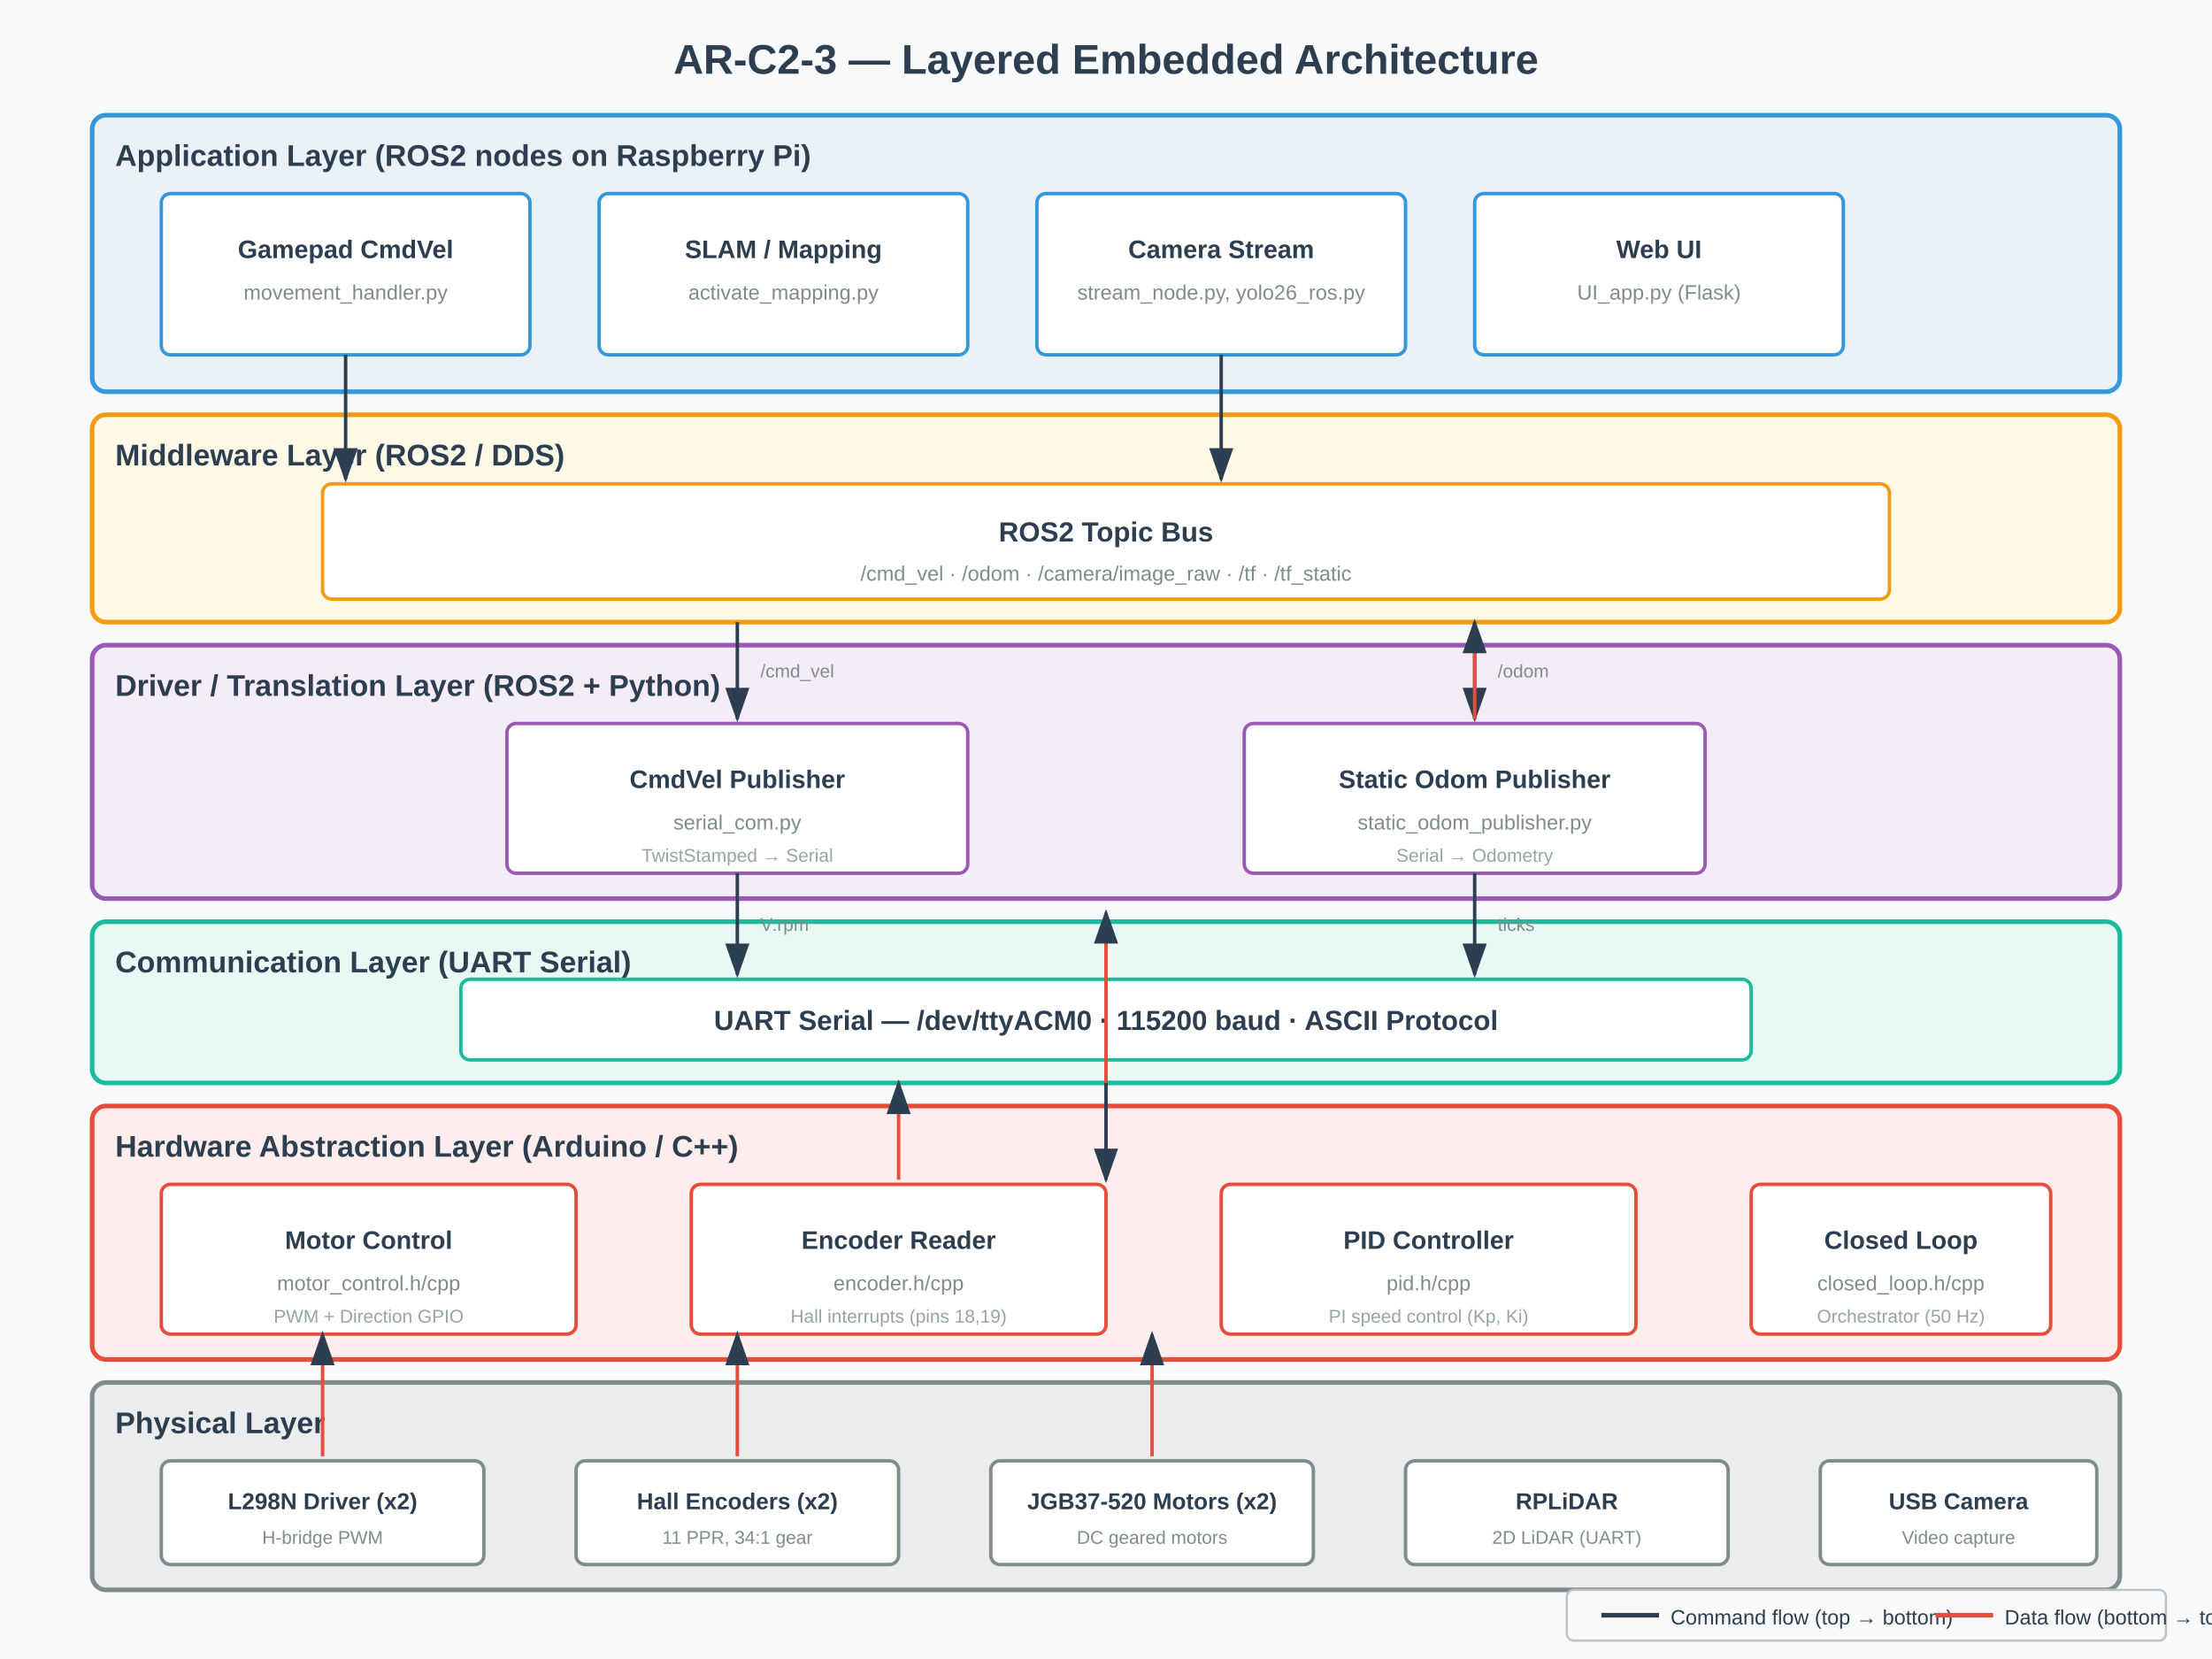
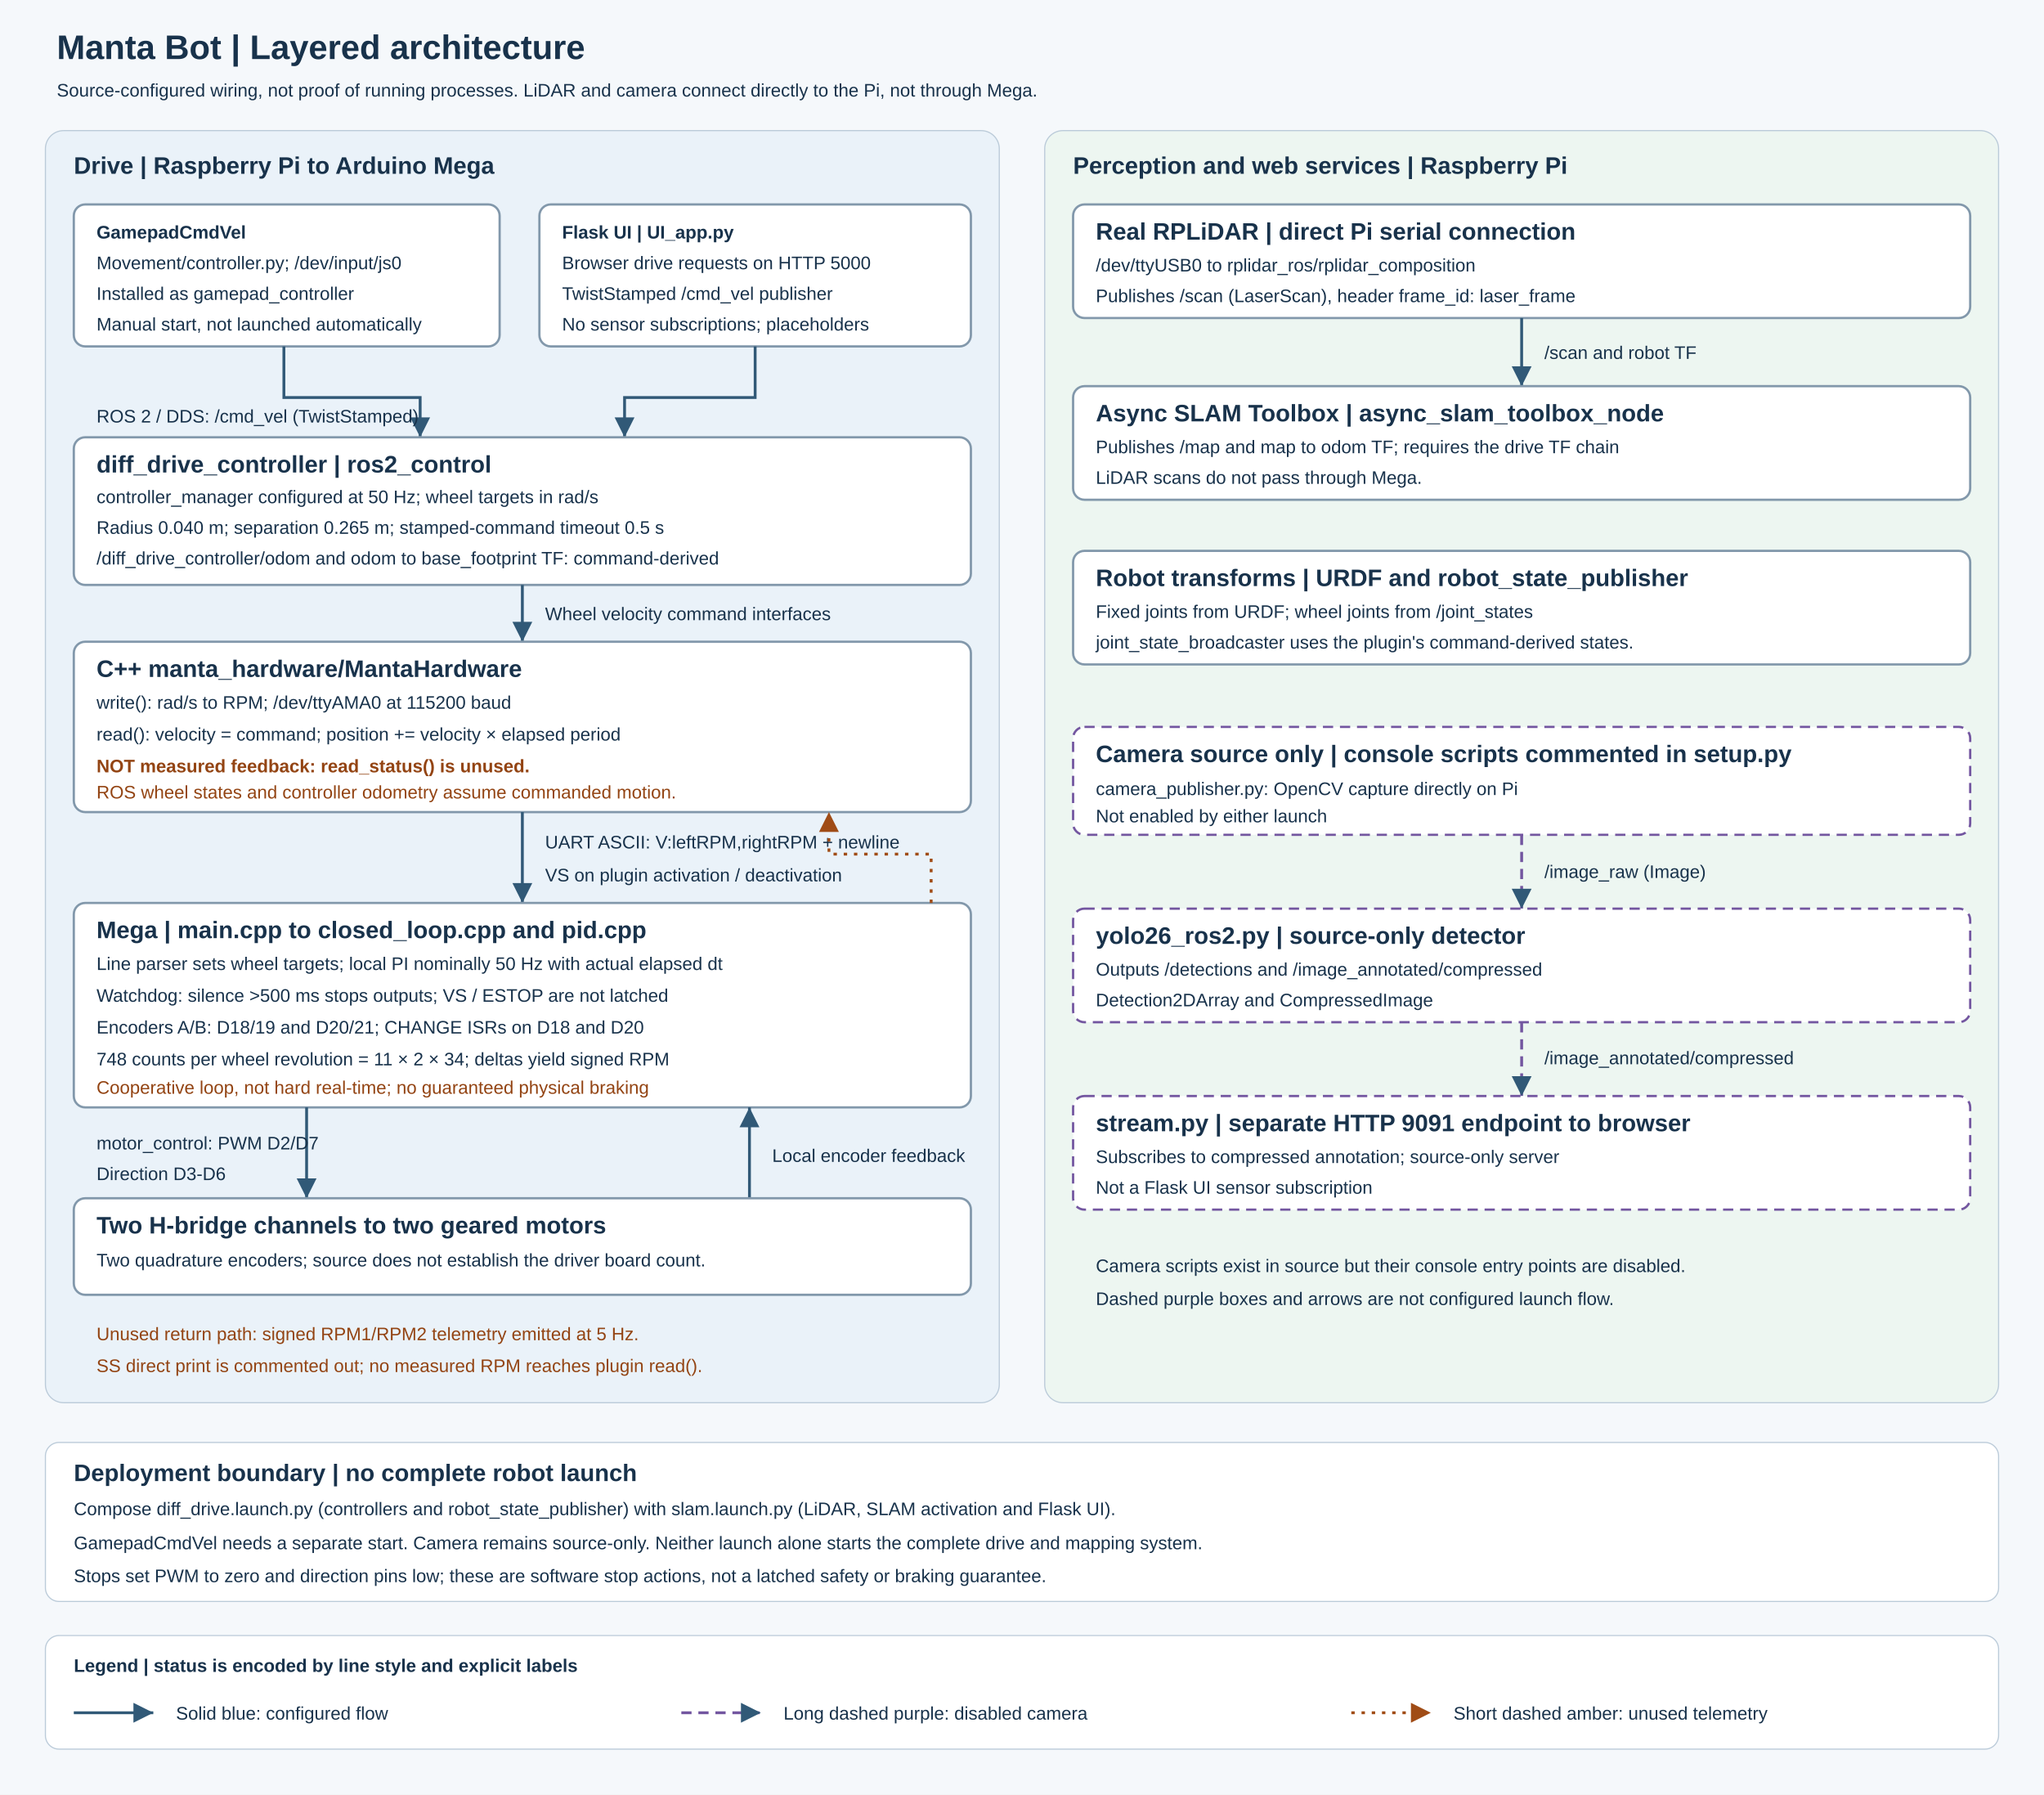
- <svg xmlns="http://www.w3.org/2000/svg" viewBox="0 0 960 720" font-family="'Segoe UI', Arial, sans-serif">
-   <rect width="960" height="720" fill="#f8f9fa" />
-   <text x="480" y="32" text-anchor="middle" font-size="18" font-weight="bold" fill="#2c3e50">AR-C2-3 — Layered Embedded Architecture</text>
-   <rect x="40" y="50" width="880" height="120" rx="6" fill="#eaf2f8" stroke="#3498db" stroke-width="2" />
-   <text x="50" y="72" font-size="13" font-weight="bold" fill="#2c3e50">Application Layer (ROS2 nodes on Raspberry Pi)</text>
-   <rect x="40" y="180" width="880" height="90" rx="6" fill="#fef9e7" stroke="#f39c12" stroke-width="2" />
-   <text x="50" y="202" font-size="13" font-weight="bold" fill="#2c3e50">Middleware Layer (ROS2 / DDS)</text>
-   <rect x="40" y="280" width="880" height="110" rx="6" fill="#f4ecf7" stroke="#9b59b6" stroke-width="2" />
-   <text x="50" y="302" font-size="13" font-weight="bold" fill="#2c3e50">Driver / Translation Layer (ROS2 + Python)</text>
-   <rect x="40" y="400" width="880" height="70" rx="6" fill="#e8f8f5" stroke="#1abc9c" stroke-width="2" />
-   <text x="50" y="422" font-size="13" font-weight="bold" fill="#2c3e50">Communication Layer (UART Serial)</text>
-   <rect x="40" y="480" width="880" height="110" rx="6" fill="#fdedec" stroke="#e74c3c" stroke-width="2" />
-   <text x="50" y="502" font-size="13" font-weight="bold" fill="#2c3e50">Hardware Abstraction Layer (Arduino / C++)</text>
-   <rect x="40" y="600" width="880" height="90" rx="6" fill="#eaecee" stroke="#7f8c8d" stroke-width="2" />
-   <text x="50" y="622" font-size="13" font-weight="bold" fill="#2c3e50">Physical Layer</text>
-   <rect x="70" y="84" width="160" height="70" rx="4" fill="#ffffff" stroke="#3498db" stroke-width="1.5" />
-   <text x="150" y="112" text-anchor="middle" font-size="11" font-weight="bold" fill="#2c3e50">Gamepad CmdVel</text>
-   <text x="150" y="130" text-anchor="middle" font-size="9" fill="#7f8c8d">movement_handler.py</text>
-   <rect x="260" y="84" width="160" height="70" rx="4" fill="#ffffff" stroke="#3498db" stroke-width="1.5" />
-   <text x="340" y="112" text-anchor="middle" font-size="11" font-weight="bold" fill="#2c3e50">SLAM / Mapping</text>
-   <text x="340" y="130" text-anchor="middle" font-size="9" fill="#7f8c8d">activate_mapping.py</text>
-   <rect x="450" y="84" width="160" height="70" rx="4" fill="#ffffff" stroke="#3498db" stroke-width="1.5" />
-   <text x="530" y="112" text-anchor="middle" font-size="11" font-weight="bold" fill="#2c3e50">Camera Stream</text>
-   <text x="530" y="130" text-anchor="middle" font-size="9" fill="#7f8c8d">stream_node.py, yolo26_ros.py</text>
-   <rect x="640" y="84" width="160" height="70" rx="4" fill="#ffffff" stroke="#3498db" stroke-width="1.5" />
-   <text x="720" y="112" text-anchor="middle" font-size="11" font-weight="bold" fill="#2c3e50">Web UI</text>
-   <text x="720" y="130" text-anchor="middle" font-size="9" fill="#7f8c8d">UI_app.py (Flask)</text>
-   <rect x="140" y="210" width="680" height="50" rx="4" fill="#ffffff" stroke="#f39c12" stroke-width="1.5" />
-   <text x="480" y="235" text-anchor="middle" font-size="12" font-weight="bold" fill="#2c3e50">ROS2 Topic Bus</text>
-   <text x="480" y="252" text-anchor="middle" font-size="9" fill="#7f8c8d">/cmd_vel · /odom · /camera/image_raw · /tf · /tf_static</text>
-   <rect x="220" y="314" width="200" height="65" rx="4" fill="#ffffff" stroke="#9b59b6" stroke-width="1.5" />
-   <text x="320" y="342" text-anchor="middle" font-size="11" font-weight="bold" fill="#2c3e50">CmdVel Publisher</text>
-   <text x="320" y="360" text-anchor="middle" font-size="9" fill="#7f8c8d">serial_com.py</text>
-   <text x="320" y="374" text-anchor="middle" font-size="8" fill="#95a5a6">TwistStamped → Serial</text>
-   <rect x="540" y="314" width="200" height="65" rx="4" fill="#ffffff" stroke="#9b59b6" stroke-width="1.5" />
-   <text x="640" y="342" text-anchor="middle" font-size="11" font-weight="bold" fill="#2c3e50">Static Odom Publisher</text>
-   <text x="640" y="360" text-anchor="middle" font-size="9" fill="#7f8c8d">static_odom_publisher.py</text>
-   <text x="640" y="374" text-anchor="middle" font-size="8" fill="#95a5a6">Serial → Odometry</text>
-   <rect x="200" y="425" width="560" height="35" rx="4" fill="#ffffff" stroke="#1abc9c" stroke-width="1.5" />
-   <text x="480" y="447" text-anchor="middle" font-size="12" font-weight="bold" fill="#2c3e50">UART Serial — /dev/ttyACM0 · 115200 baud · ASCII Protocol</text>
-   <rect x="70" y="514" width="180" height="65" rx="4" fill="#ffffff" stroke="#e74c3c" stroke-width="1.5" />
-   <text x="160" y="542" text-anchor="middle" font-size="11" font-weight="bold" fill="#2c3e50">Motor Control</text>
-   <text x="160" y="560" text-anchor="middle" font-size="9" fill="#7f8c8d">motor_control.h/cpp</text>
-   <text x="160" y="574" text-anchor="middle" font-size="8" fill="#95a5a6">PWM + Direction GPIO</text>
-   <rect x="300" y="514" width="180" height="65" rx="4" fill="#ffffff" stroke="#e74c3c" stroke-width="1.5" />
-   <text x="390" y="542" text-anchor="middle" font-size="11" font-weight="bold" fill="#2c3e50">Encoder Reader</text>
-   <text x="390" y="560" text-anchor="middle" font-size="9" fill="#7f8c8d">encoder.h/cpp</text>
-   <text x="390" y="574" text-anchor="middle" font-size="8" fill="#95a5a6">Hall interrupts (pins 18,19)</text>
-   <rect x="530" y="514" width="180" height="65" rx="4" fill="#ffffff" stroke="#e74c3c" stroke-width="1.5" />
-   <text x="620" y="542" text-anchor="middle" font-size="11" font-weight="bold" fill="#2c3e50">PID Controller</text>
-   <text x="620" y="560" text-anchor="middle" font-size="9" fill="#7f8c8d">pid.h/cpp</text>
-   <text x="620" y="574" text-anchor="middle" font-size="8" fill="#95a5a6">PI speed control (Kp, Ki)</text>
-   <rect x="760" y="514" width="130" height="65" rx="4" fill="#ffffff" stroke="#e74c3c" stroke-width="1.5" />
-   <text x="825" y="542" text-anchor="middle" font-size="11" font-weight="bold" fill="#2c3e50">Closed Loop</text>
-   <text x="825" y="560" text-anchor="middle" font-size="9" fill="#7f8c8d">closed_loop.h/cpp</text>
-   <text x="825" y="574" text-anchor="middle" font-size="8" fill="#95a5a6">Orchestrator (50 Hz)</text>
-   <rect x="70" y="634" width="140" height="45" rx="4" fill="#ffffff" stroke="#7f8c8d" stroke-width="1.5" />
-   <text x="140" y="655" text-anchor="middle" font-size="10" font-weight="bold" fill="#2c3e50">L298N Driver (x2)</text>
-   <text x="140" y="670" text-anchor="middle" font-size="8" fill="#7f8c8d">H-bridge PWM</text>
-   <rect x="250" y="634" width="140" height="45" rx="4" fill="#ffffff" stroke="#7f8c8d" stroke-width="1.5" />
-   <text x="320" y="655" text-anchor="middle" font-size="10" font-weight="bold" fill="#2c3e50">Hall Encoders (x2)</text>
-   <text x="320" y="670" text-anchor="middle" font-size="8" fill="#7f8c8d">11 PPR, 34:1 gear</text>
-   <rect x="430" y="634" width="140" height="45" rx="4" fill="#ffffff" stroke="#7f8c8d" stroke-width="1.5" />
-   <text x="500" y="655" text-anchor="middle" font-size="10" font-weight="bold" fill="#2c3e50">JGB37-520 Motors (x2)</text>
-   <text x="500" y="670" text-anchor="middle" font-size="8" fill="#7f8c8d">DC geared motors</text>
-   <rect x="610" y="634" width="140" height="45" rx="4" fill="#ffffff" stroke="#7f8c8d" stroke-width="1.5" />
-   <text x="680" y="655" text-anchor="middle" font-size="10" font-weight="bold" fill="#2c3e50">RPLiDAR</text>
-   <text x="680" y="670" text-anchor="middle" font-size="8" fill="#7f8c8d">2D LiDAR (UART)</text>
-   <rect x="790" y="634" width="120" height="45" rx="4" fill="#ffffff" stroke="#7f8c8d" stroke-width="1.5" />
-   <text x="850" y="655" text-anchor="middle" font-size="10" font-weight="bold" fill="#2c3e50">USB Camera</text>
-   <text x="850" y="670" text-anchor="middle" font-size="8" fill="#7f8c8d">Video capture</text>
+ <svg xmlns="http://www.w3.org/2000/svg" viewBox="0 0 1800 1580" font-family="Arial, sans-serif" font-size="16" fill="#18324b" role="img" aria-labelledby="title desc">
  <defs>
-     <marker id="arrowhead" markerWidth="10" markerHeight="7" refX="9" refY="3.5" orient="auto">
-       <polygon points="0 0, 10 3.5, 0 7" fill="#2c3e50" />
+     <marker id="arrow" viewBox="0 0 10 10" refX="10" refY="5" markerWidth="7" markerHeight="7" orient="auto">
+       <path d="M0 0 L10 5 L0 10 Z" fill="#315977" />
    </marker>
+     <marker id="unused-arrow" viewBox="0 0 10 10" refX="10" refY="5" markerWidth="7" markerHeight="7" orient="auto">
+       <path d="M0 0 L10 5 L0 10 Z" fill="#a04c16" />
+     </marker>
+     <style>
+       .card{fill:#fff;stroke:#8298ab;stroke-width:2}.edge{fill:none;stroke:#315977;stroke-width:2.5;marker-end:url(#arrow)}
+       .disabled{stroke:#7356a0;stroke-dasharray:9 6}.unused{fill:none;stroke:#a04c16;stroke-width:2.5;stroke-dasharray:3 6;marker-end:url(#unused-arrow)}
+       .heading{font-size:21px;font-weight:bold}.warning{fill:#934413}.small{font-size:15px}
+     </style>
  </defs>
-   <line x1="150" y1="154" x2="150" y2="208" stroke="#2c3e50" stroke-width="1.5" marker-end="url(#arrowhead)" />
-   <line x1="530" y1="154" x2="530" y2="208" stroke="#2c3e50" stroke-width="1.5" marker-end="url(#arrowhead)" />
-   <line x1="320" y1="270" x2="320" y2="312" stroke="#2c3e50" stroke-width="1.5" marker-end="url(#arrowhead)" />
-   <text x="330" y="294" font-size="8" fill="#7f8c8d">/cmd_vel</text>
-   <line x1="640" y1="270" x2="640" y2="312" stroke="#2c3e50" stroke-width="1.5" marker-end="url(#arrowhead)" />
-   <text x="650" y="294" font-size="8" fill="#7f8c8d">/odom</text>
-   <line x1="320" y1="379" x2="320" y2="423" stroke="#2c3e50" stroke-width="1.5" marker-end="url(#arrowhead)" />
-   <text x="330" y="404" font-size="8" fill="#7f8c8d">V:rpm</text>
-   <line x1="640" y1="379" x2="640" y2="423" stroke="#2c3e50" stroke-width="1.5" marker-end="url(#arrowhead)" />
-   <text x="650" y="404" font-size="8" fill="#7f8c8d">ticks</text>
-   <line x1="480" y1="470" x2="480" y2="512" stroke="#2c3e50" stroke-width="1.5" marker-end="url(#arrowhead)" />
-   <line x1="140" y1="632" x2="140" y2="579" stroke="#e74c3c" stroke-width="1.5" marker-end="url(#arrowhead)" />
-   <line x1="320" y1="632" x2="320" y2="579" stroke="#e74c3c" stroke-width="1.5" marker-end="url(#arrowhead)" />
-   <line x1="500" y1="632" x2="500" y2="579" stroke="#e74c3c" stroke-width="1.5" marker-end="url(#arrowhead)" />
-   <line x1="390" y1="512" x2="390" y2="470" stroke="#e74c3c" stroke-width="1.5" marker-end="url(#arrowhead)" />
-   <line x1="480" y1="470" x2="480" y2="396" stroke="#e74c3c" stroke-width="1.5" marker-end="url(#arrowhead)" />
-   <line x1="640" y1="312" x2="640" y2="270" stroke="#e74c3c" stroke-width="1.5" marker-end="url(#arrowhead)" />
-   <rect x="680" y="690" width="260" height="22" rx="3" fill="#f8f9fa" stroke="#bdc3c7" stroke-width="1" />
-   <line x1="695" y1="701" x2="720" y2="701" stroke="#2c3e50" stroke-width="2" />
-   <text x="725" y="705" font-size="9" fill="#2c3e50">Command flow (top → bottom)</text>
-   <line x1="840" y1="701" x2="865" y2="701" stroke="#e74c3c" stroke-width="2" />
-   <text x="870" y="705" font-size="9" fill="#2c3e50">Data flow (bottom → top)</text>
+   <rect width="1800" height="1580" fill="#f5f8fb" />
+   <text x="50" y="52" font-size="30" font-weight="bold">Manta Bot | Layered architecture</text>
+   <text x="50" y="85">Source-configured wiring, not proof of running processes. LiDAR and camera connect directly to the Pi, not through Mega.</text>
+   <rect x="40" y="115" width="840" height="1120" rx="16" fill="#eaf2f9" stroke="#bbcbd9" />
+   <rect x="920" y="115" width="840" height="1120" rx="16" fill="#edf6f1" stroke="#bbcbd9" />
+   <text x="65" y="153" class="heading">Drive | Raspberry Pi to Arduino Mega</text>
+   <text x="945" y="153" class="heading">Perception and web services | Raspberry Pi</text>
+   <rect x="65" y="180" width="375" height="125" rx="10" class="card" />
+   <text x="85" y="210" font-weight="bold">GamepadCmdVel</text>
+   <text x="85" y="237">Movement/controller.py; /dev/input/js0</text>
+   <text x="85" y="264">Installed as gamepad_controller</text>
+   <text x="85" y="291">Manual start, not launched automatically</text>
+   <rect x="475" y="180" width="380" height="125" rx="10" class="card" />
+   <text x="495" y="210" font-weight="bold">Flask UI | UI_app.py</text>
+   <text x="495" y="237">Browser drive requests on HTTP 5000</text>
+   <text x="495" y="264">TwistStamped /cmd_vel publisher</text>
+   <text x="495" y="291">No sensor subscriptions; placeholders</text>
+   <path d="M250 305 V350 H370 V385" class="edge" />
+   <path d="M665 305 V350 H550 V385" class="edge" />
+   <text x="85" y="372">ROS 2 / DDS: /cmd_vel (TwistStamped)</text>
+   <rect x="65" y="385" width="790" height="130" rx="10" class="card" />
+   <text x="85" y="416" class="heading">diff_drive_controller | ros2_control</text>
+   <text x="85" y="443">controller_manager configured at 50 Hz; wheel targets in rad/s</text>
+   <text x="85" y="470">Radius 0.040 m; separation 0.265 m; stamped-command timeout 0.5 s</text>
+   <text x="85" y="497">/diff_drive_controller/odom and odom to base_footprint TF: command-derived</text>
+   <path d="M460 515 V565" class="edge" />
+   <text x="480" y="546">Wheel velocity command interfaces</text>
+   <rect x="65" y="565" width="790" height="150" rx="10" class="card" />
+   <text x="85" y="596" class="heading">C++ manta_hardware/MantaHardware</text>
+   <text x="85" y="624">write(): rad/s to RPM; /dev/ttyAMA0 at 115200 baud</text>
+   <text x="85" y="652">read(): velocity = command; position += velocity × elapsed period</text>
+   <text x="85" y="680" class="warning" font-weight="bold">NOT measured feedback: read_status() is unused.</text>
+   <text x="85" y="703" class="warning">ROS wheel states and controller odometry assume commanded motion.</text>
+   <path d="M460 715 V795" class="edge" />
+   <text x="480" y="747">UART ASCII: V:leftRPM,rightRPM + newline</text>
+   <text x="480" y="776">VS on plugin activation / deactivation</text>
+   <rect x="65" y="795" width="790" height="180" rx="10" class="card" />
+   <text x="85" y="826" class="heading">Mega | main.cpp to closed_loop.cpp and pid.cpp</text>
+   <text x="85" y="854">Line parser sets wheel targets; local PI nominally 50 Hz with actual elapsed dt</text>
+   <text x="85" y="882">Watchdog: silence &gt;500 ms stops outputs; VS / ESTOP are not latched</text>
+   <text x="85" y="910">Encoders A/B: D18/19 and D20/21; CHANGE ISRs on D18 and D20</text>
+   <text x="85" y="938">748 counts per wheel revolution = 11 × 2 × 34; deltas yield signed RPM</text>
+   <text x="85" y="963" class="warning">Cooperative loop, not hard real-time; no guaranteed physical braking</text>
+   <path d="M270 975 V1055" class="edge" />
+   <text x="85" y="1012">motor_control: PWM D2/D7</text>
+   <text x="85" y="1039">Direction D3-D6</text>
+   <path d="M660 1055 V975" class="edge" />
+   <text x="680" y="1023">Local encoder feedback</text>
+   <rect x="65" y="1055" width="790" height="85" rx="10" class="card" />
+   <text x="85" y="1086" class="heading">Two H-bridge channels to two geared motors</text>
+   <text x="85" y="1115">Two quadrature encoders; source does not establish the driver board count.</text>
+   <path d="M820 795 V752 H730 V715" class="unused" />
+   <text x="85" y="1180" class="warning">Unused return path: signed RPM1/RPM2 telemetry emitted at 5 Hz.</text>
+   <text x="85" y="1208" class="warning">SS direct print is commented out; no measured RPM reaches plugin read().</text>
+   <rect x="945" y="180" width="790" height="100" rx="10" class="card" />
+   <text x="965" y="211" class="heading">Real RPLiDAR | direct Pi serial connection</text>
+   <text x="965" y="239">/dev/ttyUSB0 to rplidar_ros/rplidar_composition</text>
+   <text x="965" y="266">Publishes /scan (LaserScan), header frame_id: laser_frame</text>
+   <path d="M1340 280 V340" class="edge" />
+   <text x="1360" y="316">/scan and robot TF</text>
+   <rect x="945" y="340" width="790" height="100" rx="10" class="card" />
+   <text x="965" y="371" class="heading">Async SLAM Toolbox | async_slam_toolbox_node</text>
+   <text x="965" y="399">Publishes /map and map to odom TF; requires the drive TF chain</text>
+   <text x="965" y="426">LiDAR scans do not pass through Mega.</text>
+   <rect x="945" y="485" width="790" height="100" rx="10" class="card" />
+   <text x="965" y="516" class="heading">Robot transforms | URDF and robot_state_publisher</text>
+   <text x="965" y="544">Fixed joints from URDF; wheel joints from /joint_states</text>
+   <text x="965" y="571">joint_state_broadcaster uses the plugin's command-derived states.</text>
+   <rect x="945" y="640" width="790" height="95" rx="10" class="card disabled" />
+   <text x="965" y="671" class="heading">Camera source only | console scripts commented in setup.py</text>
+   <text x="965" y="700">camera_publisher.py: OpenCV capture directly on Pi</text>
+   <text x="965" y="724">Not enabled by either launch</text>
+   <path d="M1340 735 V800" class="edge disabled" />
+   <text x="1360" y="773">/image_raw (Image)</text>
+   <rect x="945" y="800" width="790" height="100" rx="10" class="card disabled" />
+   <text x="965" y="831" class="heading">yolo26_ros2.py | source-only detector</text>
+   <text x="965" y="859">Outputs /detections and /image_annotated/compressed</text>
+   <text x="965" y="886">Detection2DArray and CompressedImage</text>
+   <path d="M1340 900 V965" class="edge disabled" />
+   <text x="1360" y="937">/image_annotated/compressed</text>
+   <rect x="945" y="965" width="790" height="100" rx="10" class="card disabled" />
+   <text x="965" y="996" class="heading">stream.py | separate HTTP 9091 endpoint to browser</text>
+   <text x="965" y="1024">Subscribes to compressed annotation; source-only server</text>
+   <text x="965" y="1051">Not a Flask UI sensor subscription</text>
+   <text x="965" y="1120">Camera scripts exist in source but their console entry points are disabled.</text>
+   <text x="965" y="1149">Dashed purple boxes and arrows are not configured launch flow.</text>
+   <rect x="40" y="1270" width="1720" height="140" rx="12" fill="#fff" stroke="#bbcbd9" />
+   <text x="65" y="1304" class="heading">Deployment boundary | no complete robot launch</text>
+   <text x="65" y="1334">Compose diff_drive.launch.py (controllers and robot_state_publisher) with slam.launch.py (LiDAR, SLAM activation and Flask UI).</text>
+   <text x="65" y="1364">GamepadCmdVel needs a separate start. Camera remains source-only. Neither launch alone starts the complete drive and mapping system.</text>
+   <text x="65" y="1393">Stops set PWM to zero and direction pins low; these are software stop actions, not a latched safety or braking guarantee.</text>
+   <rect x="40" y="1440" width="1720" height="100" rx="12" fill="#fff" stroke="#bbcbd9" />
+   <text x="65" y="1472" font-weight="bold">Legend | status is encoded by line style and explicit labels</text>
+   <path d="M65 1508 H135" class="edge" />
+   <text x="155" y="1514">Solid blue: configured flow</text>
+   <path d="M600 1508 H670" class="edge disabled" />
+   <text x="690" y="1514">Long dashed purple: disabled camera</text>
+   <path d="M1190 1508 H1260" class="unused" />
+   <text x="1280" y="1514">Short dashed amber: unused telemetry</text>
</svg>
